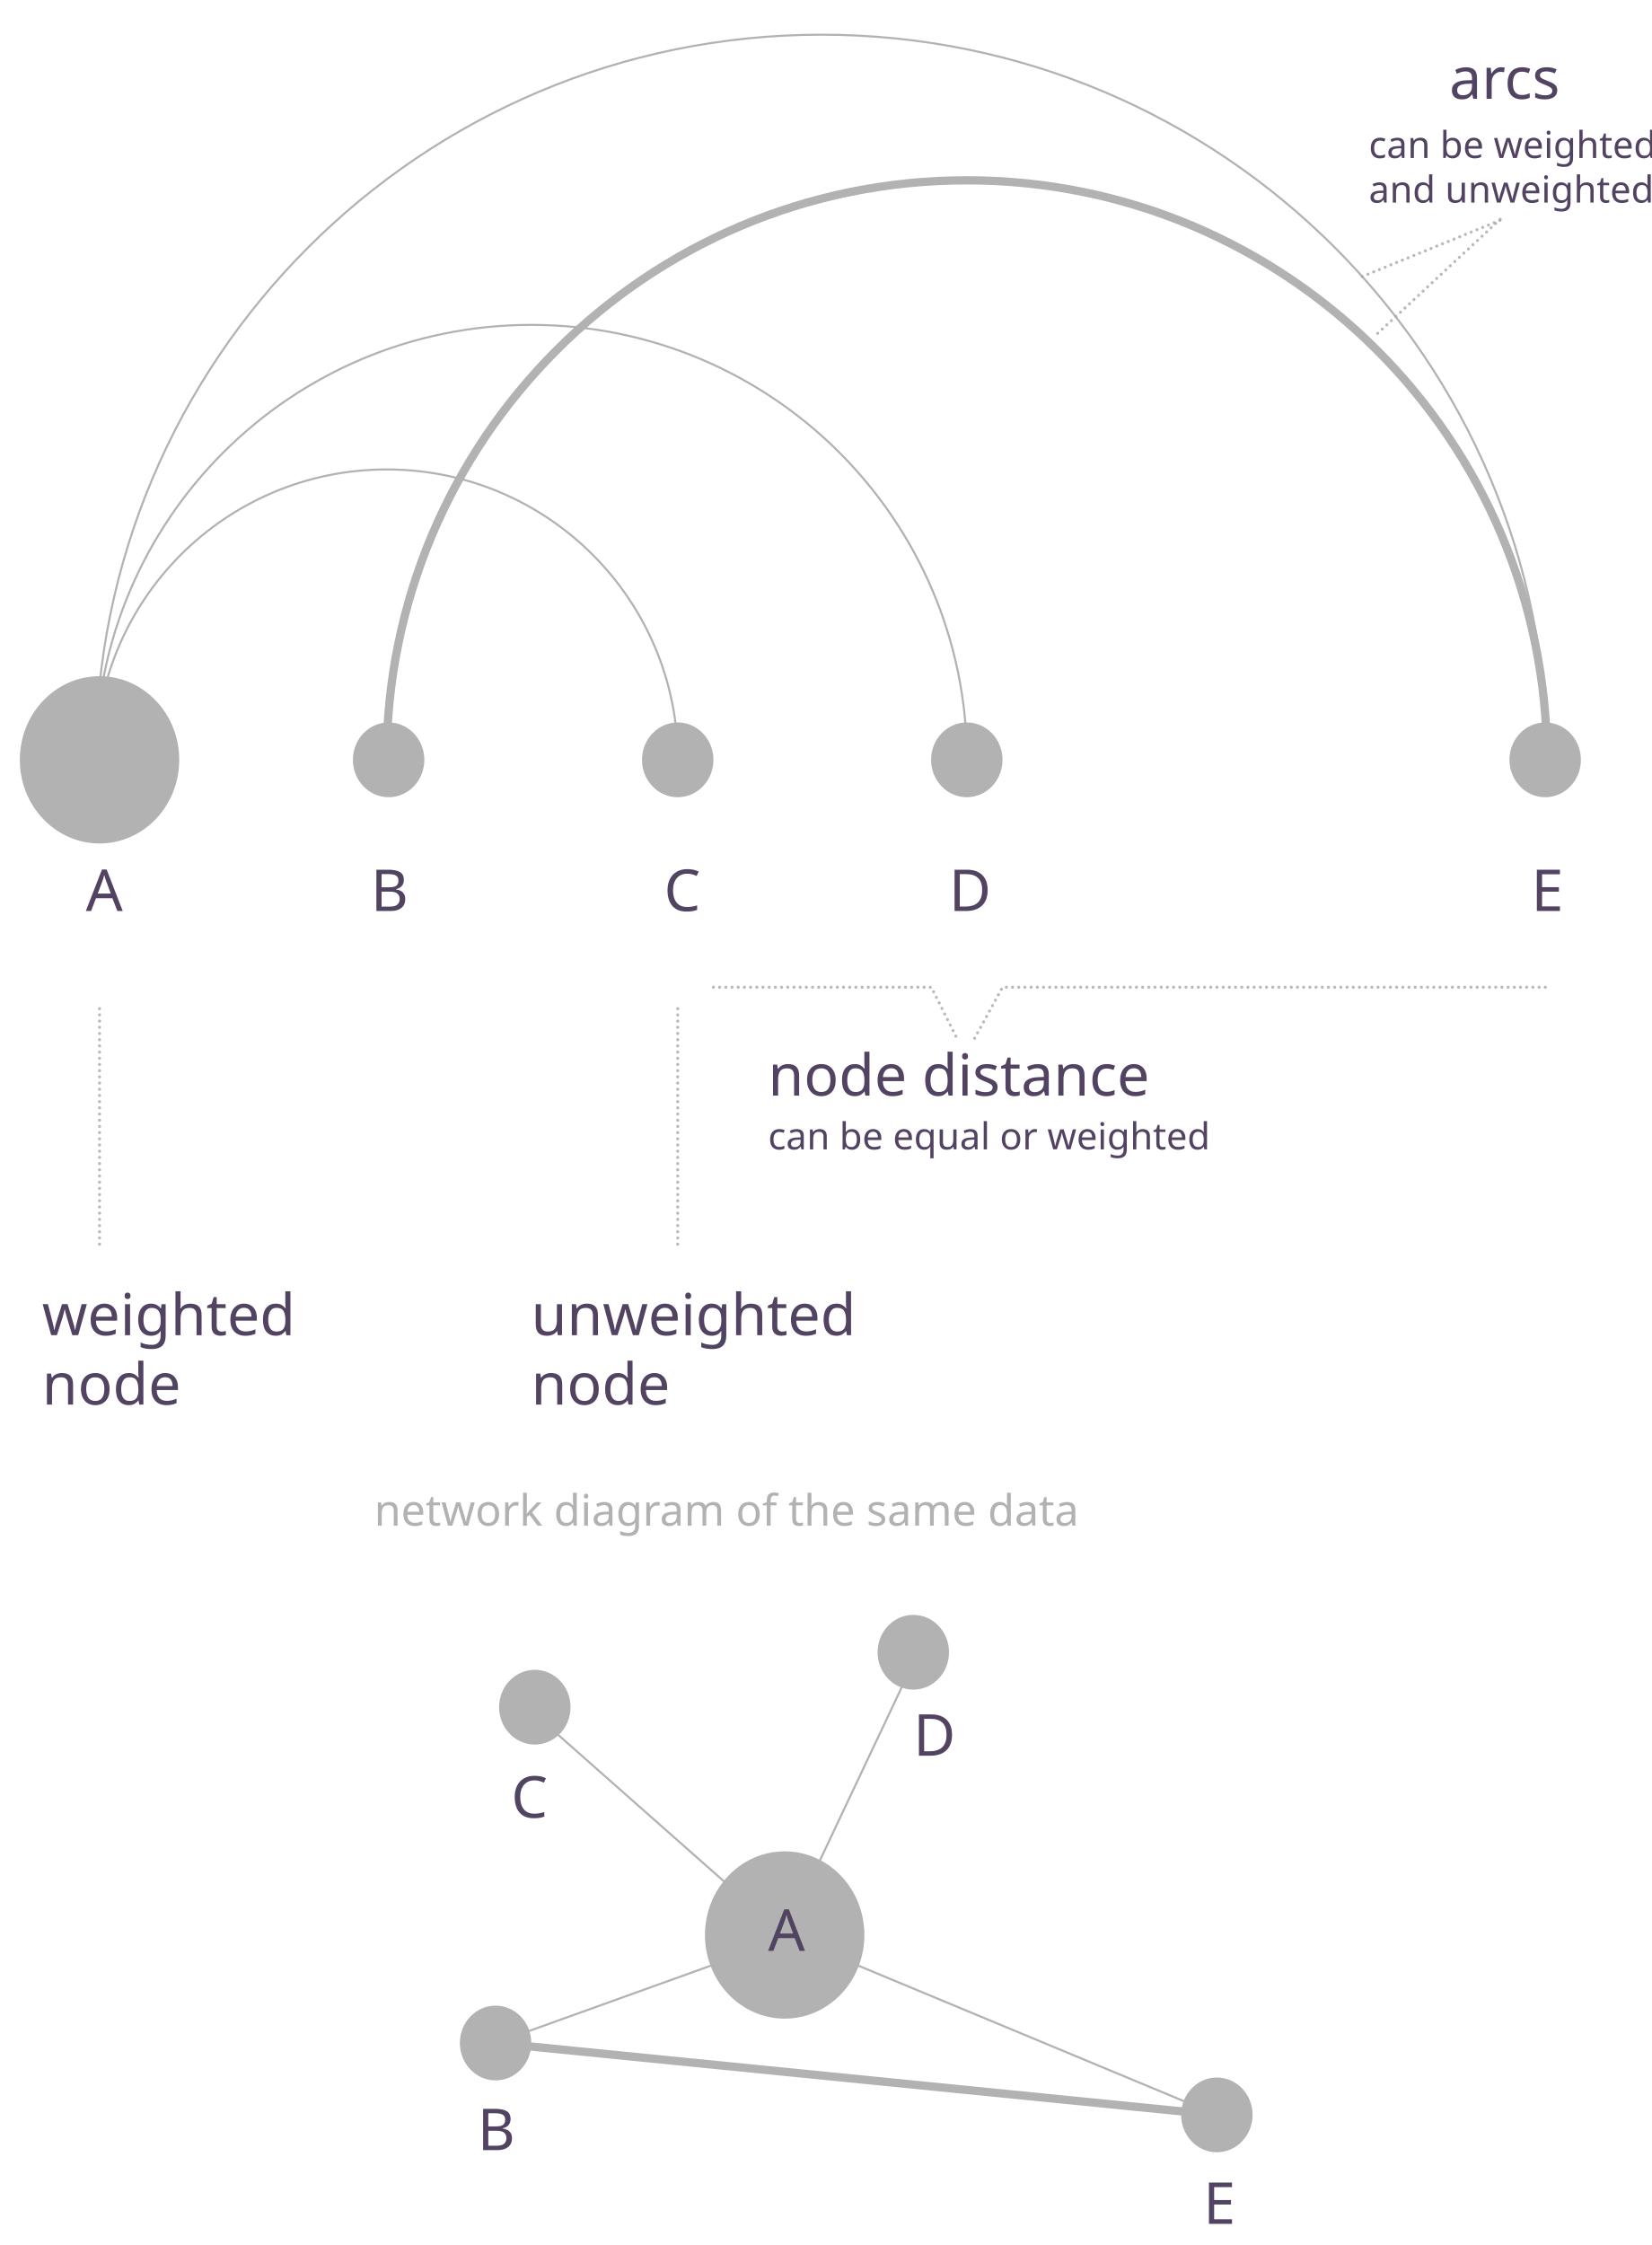
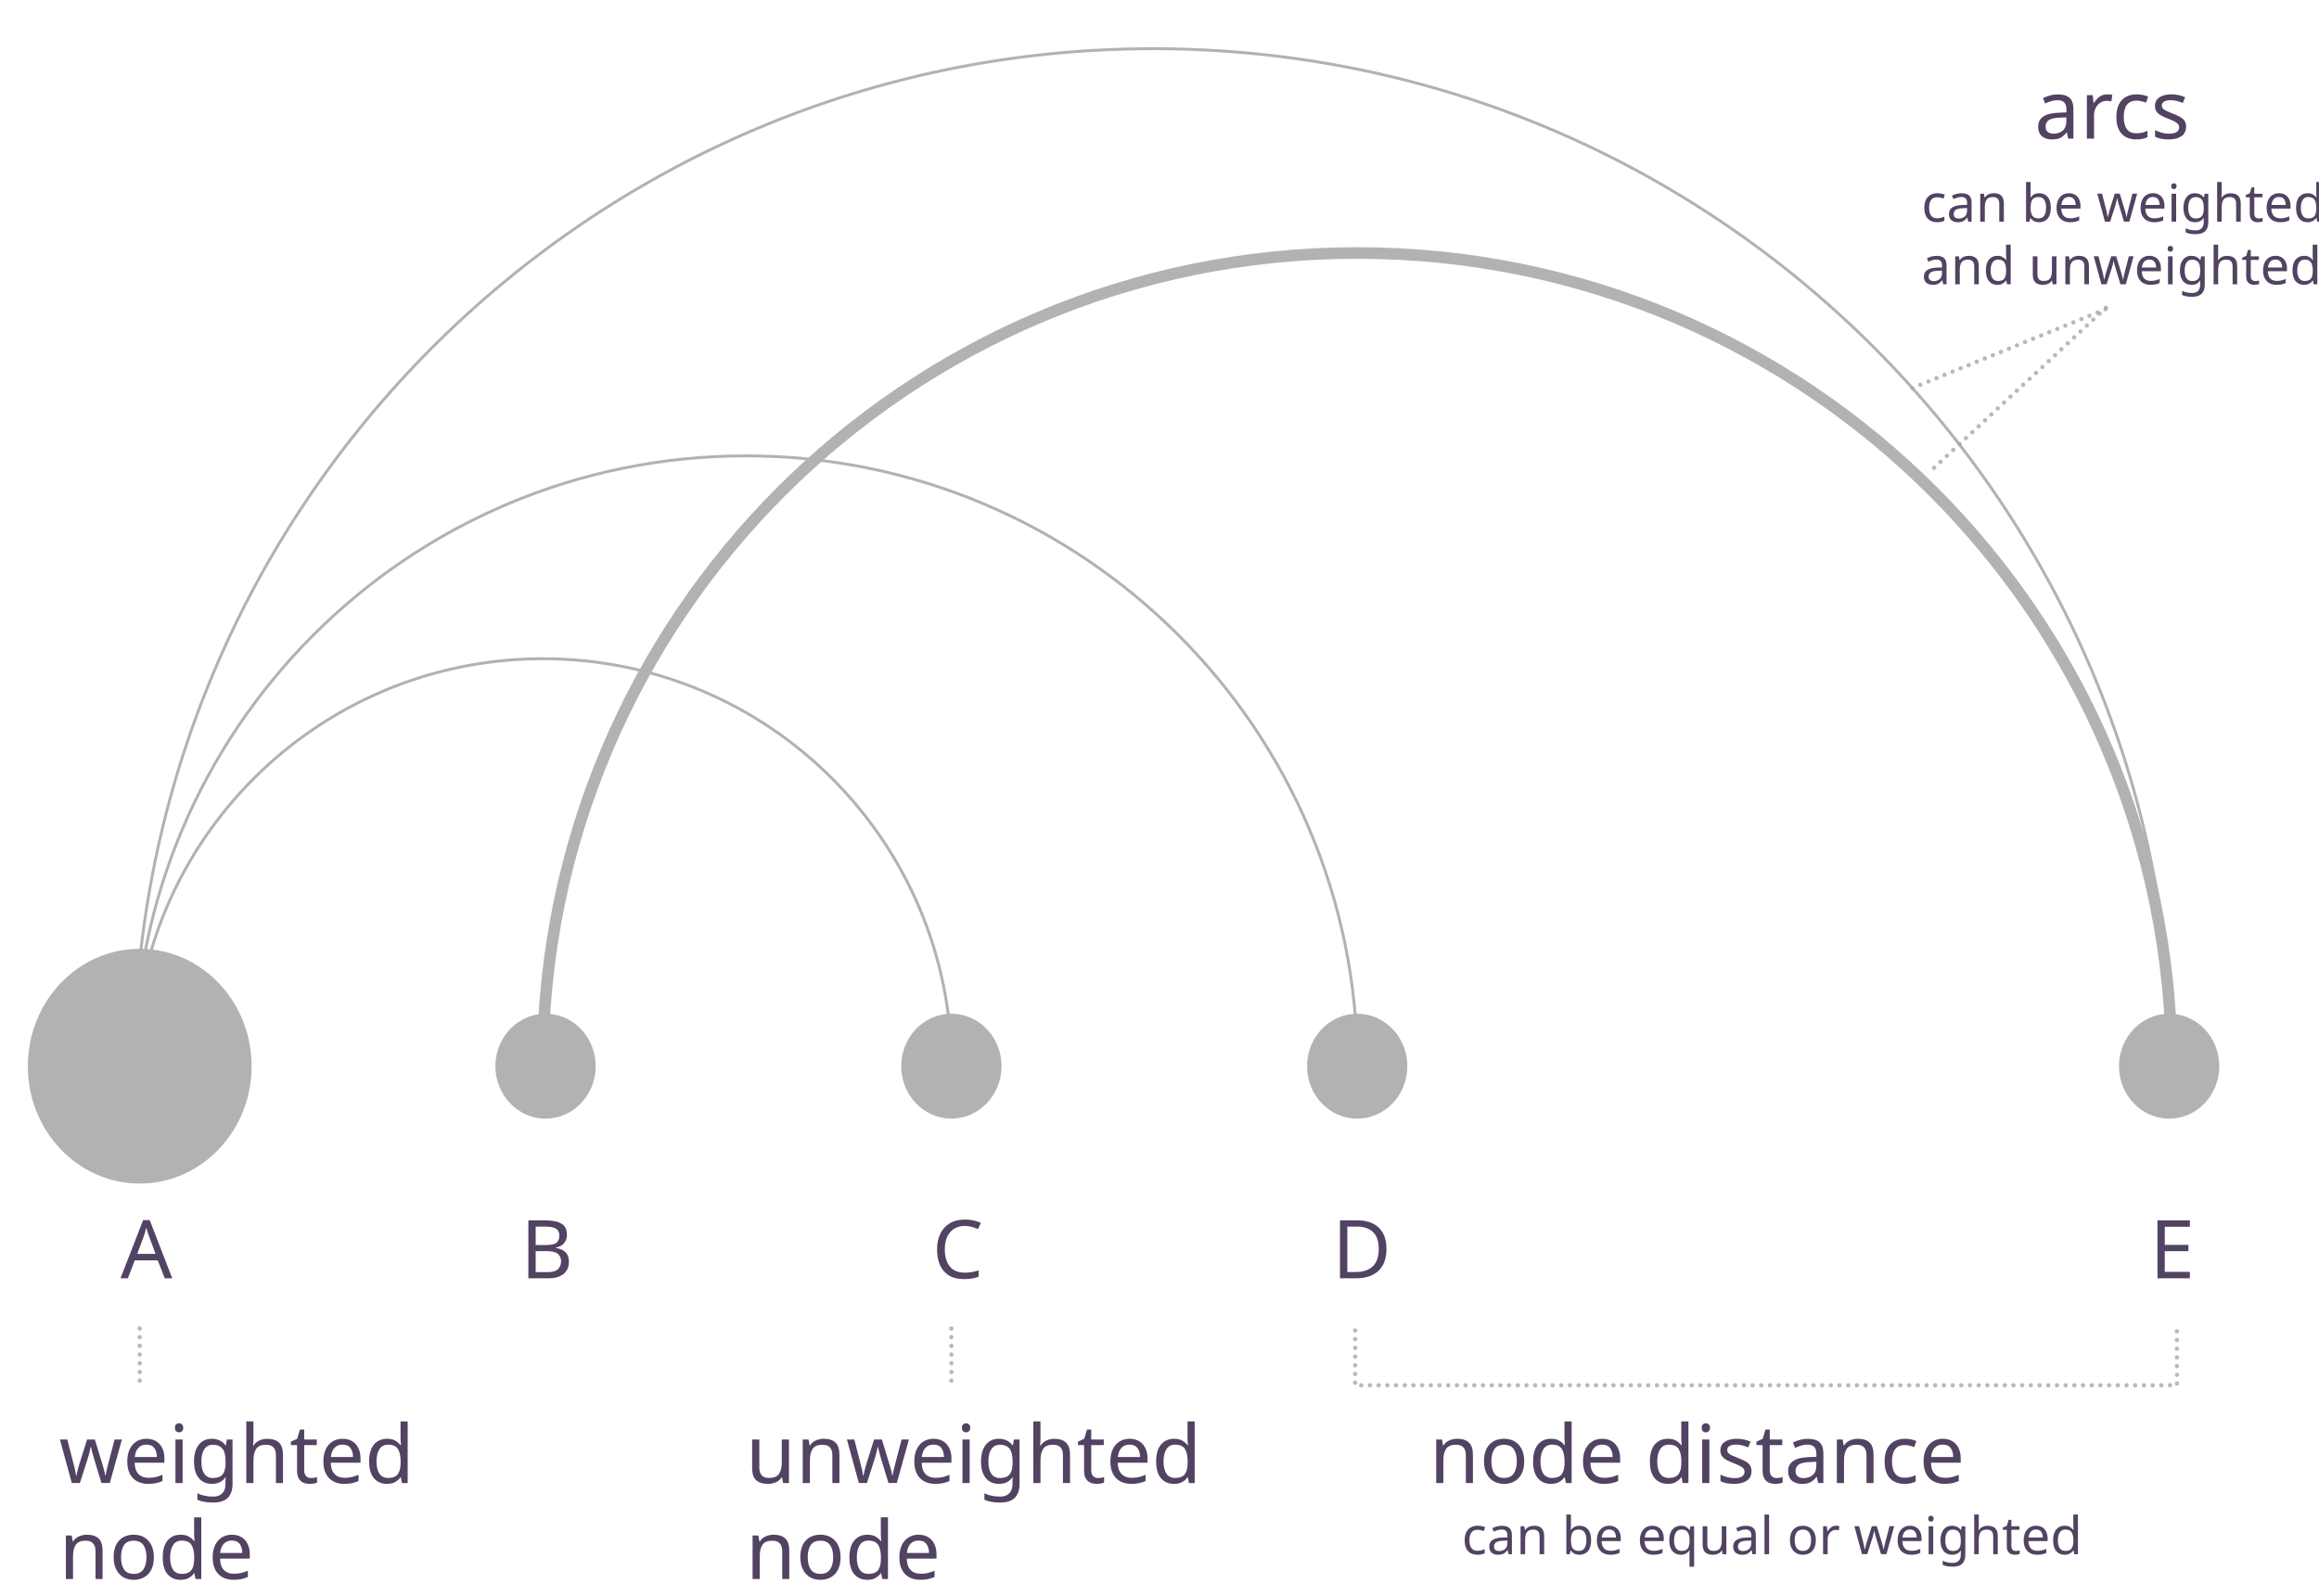
- <svg xmlns="http://www.w3.org/2000/svg" enable-background="new 0 0 800 1087" viewBox="0 0 800 1087">
-   <text transform="translate(662.8678 76.4985)">
-     <tspan fill="#514361" font-family="'Roboto-Italic'" font-size="18" x="0" y="0">can be weighted</tspan>
-     <tspan fill="#514361" font-family="'Roboto-Italic'" font-size="18" x="0" y="21.6">and unweighted</tspan>
-   </text>
-   <text fill="#514361" font-family="'Roboto-Italic'" font-size="18" transform="translate(371.9755 556.5088)">can be equal or weighted</text>
-   <g fill="#b2b2b2">
-     <ellipse cx="48.2" cy="367.9" rx="38.6" ry="40.5" />
-     <ellipse cx="380" cy="936.9" rx="38.6" ry="40.5" />
-     <ellipse cx="188.2" cy="367.9" rx="17.3" ry="18.1" />
-     <ellipse cx="328.2" cy="367.9" rx="17.3" ry="18.1" />
-     <ellipse cx="259" cy="826.6" rx="17.3" ry="18.1" />
-     <ellipse cx="442.3" cy="800" rx="17.3" ry="18.1" />
-     <ellipse cx="589.3" cy="1024" rx="17.3" ry="18.1" />
-     <ellipse cx="240" cy="989.2" rx="17.3" ry="18.1" />
-     <ellipse cx="468.2" cy="367.9" rx="17.3" ry="18.1" />
-     <ellipse cx="748.3" cy="367.9" rx="17.3" ry="18.1" />
+ <svg xmlns="http://www.w3.org/2000/svg" version="1.1" id="Layer_1" x="0px" y="0px" viewBox="0 0 800 550.6" style="enable-background:new 0 0 800 550.6;" xml:space="preserve">
+   <style type="text/css">
+ 	.st0{fill:#514361;}
+ 	.st1{font-family:'Roboto-Italic';}
+ 	.st2{font-size:18px;}
+ 	.st3{fill:#B2B2B2;}
+ 	.st4{fill:none;stroke:#B2B2B2;stroke-miterlimit:10;}
+ 	.st5{fill:none;stroke:#B2B2B2;stroke-width:4;stroke-miterlimit:10;}
+ 	
+ 		.st6{opacity:0.8;fill:none;stroke:#A8A8A8;stroke-width:1.5;stroke-linecap:round;stroke-miterlimit:10;stroke-dasharray:0,3;enable-background:new    ;}
+ 	.st7{font-family:'RobotoMono-Regular';}
+ 	.st8{font-size:28px;}
+ </style>
+   <text transform="matrix(1 0 0 1 662.8678 76.4985)" class="st0 st1 st2">can be weighted</text>
+   <text transform="matrix(1 0 0 1 662.8678 98.0985)" class="st0 st1 st2">and unweighted</text>
+   <text transform="matrix(1 0 0 1 504.2892 536.2999)" class="st0 st1 st2">can be equal or weighted</text>
+   <g>
+     <ellipse class="st3" cx="48.2" cy="367.9" rx="38.6" ry="40.5" />
+     <ellipse class="st3" cx="188.2" cy="367.9" rx="17.3" ry="18.1" />
+     <ellipse class="st3" cx="328.2" cy="367.9" rx="17.3" ry="18.1" />
+     <ellipse class="st3" cx="468.2" cy="367.9" rx="17.3" ry="18.1" />
+     <ellipse class="st3" cx="748.3" cy="367.9" rx="17.3" ry="18.1" />
  </g>
-   <path d="m46.3 368.3c0-194.1 157.4-351.5 351.5-351.5s351.5 157.4 351.5 351.5" fill="none" stroke="#b2b2b2" stroke-miterlimit="10" />
-   <path d="m187.2 368.3c0-155.2 125.8-281 281-281s281 125.8 281 281" fill="none" stroke="#b2b2b2" stroke-miterlimit="10" stroke-width="4" />
-   <path d="m46.3 368.3c0-116.5 94.5-211 211-211s211 94.5 211 211" fill="none" stroke="#b2b2b2" stroke-miterlimit="10" />
-   <path d="m46.3 368.3c0-77.9 63.1-141 141-141s141 63.1 141 141" fill="none" stroke="#b2b2b2" stroke-miterlimit="10" />
-   <path d="m328.2 488.4v116.8" style="opacity:.8;fill:none;stroke:#a8a8a8;stroke-width:1.5;stroke-linecap:round;stroke-miterlimit:10;stroke-dasharray:0 3" />
-   <text transform="translate(257.2457 646.4813)">
-     <tspan fill="#514361" font-family="'RobotoMono-Regular'" font-size="28" x="0" y="0">unweighted</tspan>
-     <tspan fill="#514361" font-family="'RobotoMono-Regular'" font-size="28" x="0" y="33.6">node</tspan>
-   </text>
-   <text fill="#b2b2b2" font-family="'RobotoMono-Regular'" font-size="21" transform="translate(181.2344 738.6997)">network diagram of the same data</text>
-   <text fill="#514361" font-family="'RobotoMono-Regular'" font-size="28" transform="translate(371.9755 530.4916)">node distance</text>
-   <path d="m48.2 488.4v116.8" style="opacity:.8;fill:none;stroke:#a8a8a8;stroke-width:1.5;stroke-linecap:round;stroke-miterlimit:10;stroke-dasharray:0 3" />
-   <text transform="translate(20.3518 646.4811)">
-     <tspan fill="#514361" font-family="'RobotoMono-Regular'" font-size="28" x="0" y="0">weighted</tspan>
-     <tspan fill="#514361" font-family="'RobotoMono-Regular'" font-size="28" x="0" y="33.6">node</tspan>
-   </text>
-   <path d="m659.7 133.9 67.9-27.7" style="opacity:.8;fill:none;stroke:#a8a8a8;stroke-width:1.5;stroke-linecap:round;stroke-miterlimit:10;stroke-dasharray:0 3" />
-   <text fill="#514361" font-family="'RobotoMono-Regular'" font-size="28" transform="translate(701.8418 47.8375)">arcs</text>
-   <path d="m726.5 106.2-59.5 55.4" style="opacity:.8;fill:none;stroke:#a8a8a8;stroke-width:1.5;stroke-linecap:round;stroke-miterlimit:10;stroke-dasharray:0 3" />
-   <text fill="#514361" font-family="'RobotoMono-Regular'" font-size="28" transform="translate(41.5674 441.0889)">A</text>
-   <text fill="#514361" font-family="'RobotoMono-Regular'" font-size="28" transform="translate(179.5605 441.0889)">B</text>
-   <text fill="#514361" font-family="'RobotoMono-Regular'" font-size="28" transform="translate(231.2452 1041.056)">B</text>
-   <text fill="#514361" font-family="'RobotoMono-Regular'" font-size="28" transform="translate(321.5605 441.0889)">C</text>
-   <text fill="#514361" font-family="'RobotoMono-Regular'" font-size="28" transform="translate(247.5605 880.0889)">C</text>
-   <text fill="#514361" font-family="'RobotoMono-Regular'" font-size="28" transform="translate(459.5605 441.0889)">D</text>
-   <text fill="#514361" font-family="'RobotoMono-Regular'" font-size="28" transform="translate(442.3069 850.0889)">D</text>
-   <text fill="#514361" font-family="'RobotoMono-Regular'" font-size="28" transform="translate(741.5605 441.0889)">E</text>
-   <text fill="#514361" font-family="'RobotoMono-Regular'" font-size="28" transform="translate(582.7506 1076.758)">E</text>
-   <path d="m472 502.7 13.5-24.7h263.7" style="opacity:.8;fill:none;stroke:#a8a8a8;stroke-width:1.5;stroke-linecap:round;stroke-miterlimit:10;stroke-dasharray:0 3" />
-   <path d="m345.5 478h105.5l12.4 24.7" style="opacity:.8;fill:none;stroke:#a8a8a8;stroke-width:1.5;stroke-linecap:round;stroke-miterlimit:10;stroke-dasharray:0 3" />
-   <path d="m240 989.2 140-50.3" fill="none" stroke="#b2b2b2" stroke-miterlimit="10" />
-   <path d="m380 936.9-121-106.9" fill="none" stroke="#b2b2b2" stroke-miterlimit="10" />
-   <path d="m380 936.9 64.7-136.9" fill="none" stroke="#b2b2b2" stroke-miterlimit="10" />
-   <path d="m380 936.9 209.3 87.1" fill="none" stroke="#b2b2b2" stroke-miterlimit="10" />
-   <path d="m240 989.2 349.3 34.8" fill="none" stroke="#b2b2b2" stroke-miterlimit="10" stroke-width="4" />
-   <text fill="#514361" font-family="'RobotoMono-Regular'" font-size="28" transform="translate(371.9755 944.5918)">A</text>
+   <path class="st4" d="M46.3,368.3c0-194.1,157.4-351.5,351.5-351.5s351.5,157.4,351.5,351.5" />
+   <path class="st5" d="M187.2,368.3c0-155.2,125.8-281,281-281s281,125.8,281,281" />
+   <path class="st4" d="M46.3,368.3c0-116.5,94.5-211,211-211s211,94.5,211,211" />
+   <path class="st4" d="M46.3,368.3c0-77.9,63.1-141,141-141s141,63.1,141,141" />
+   <path class="st6" d="M328.2,458.4v19.8" />
+   <text transform="matrix(1 0 0 1 257.2457 511.7483)" class="st0 st7 st8">unweighted</text>
+   <text transform="matrix(1 0 0 1 257.2457 544.8542)" class="st0 st7 st8">node</text>
+   <text transform="matrix(1 0 0 1 493.0875 511.7484)" class="st0 st7 st8">node distance</text>
+   <path class="st6" d="M48.2,458.4v19.8" />
+   <text transform="matrix(1 0 0 1 20.3518 511.7485)" class="st0 st7 st8">weighted</text>
+   <text transform="matrix(1 0 0 1 20.3518 544.8545)" class="st0 st7 st8">node</text>
+   <path class="st6" d="M659.7,133.9l67.9-27.7" />
+   <text transform="matrix(1 0 0 1 701.8418 47.8375)" class="st0 st7 st8">arcs</text>
+   <path class="st6" d="M726.5,106.2L667,161.6" />
+   <text transform="matrix(1 0 0 1 41.5674 441.0889)" class="st0 st7 st8">A</text>
+   <text transform="matrix(1 0 0 1 179.5605 441.0889)" class="st0 st7 st8">B</text>
+   <text transform="matrix(1 0 0 1 321.5605 441.0889)" class="st0 st7 st8">C</text>
+   <text transform="matrix(1 0 0 1 459.5605 441.0889)" class="st0 st7 st8">D</text>
+   <text transform="matrix(1 0 0 1 741.5605 441.0889)" class="st0 st7 st8">E</text>
+   <path class="st6" d="M467.5,459.1V478H751v-18.9" />
</svg>
